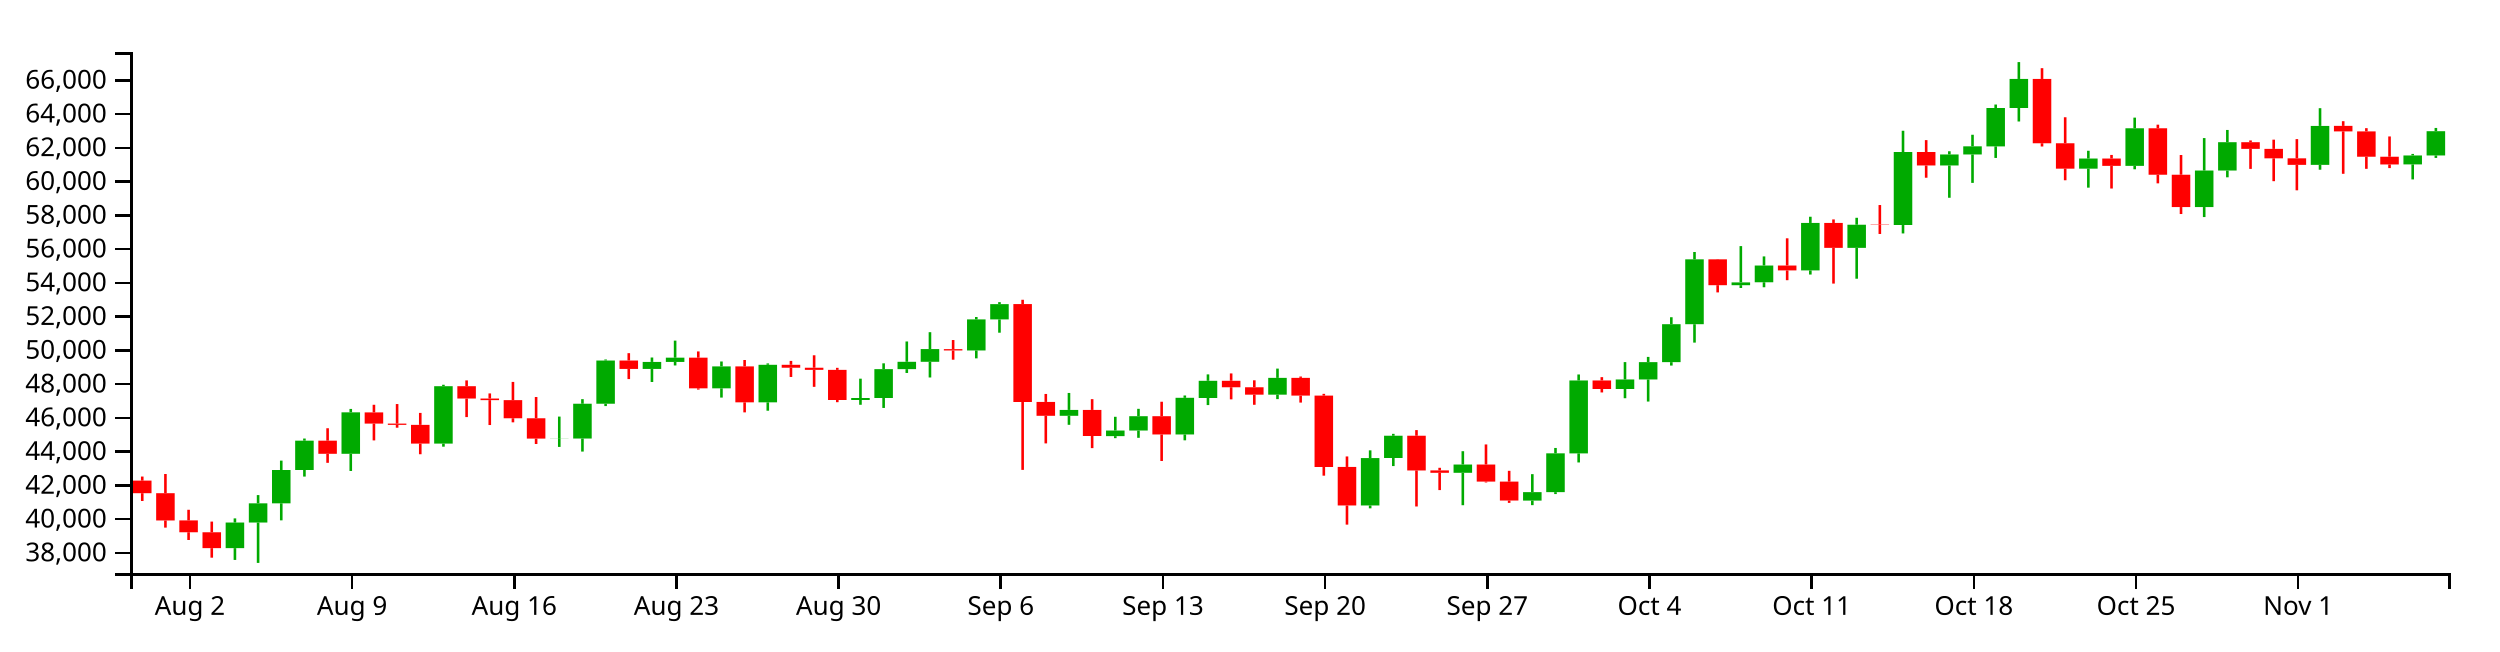
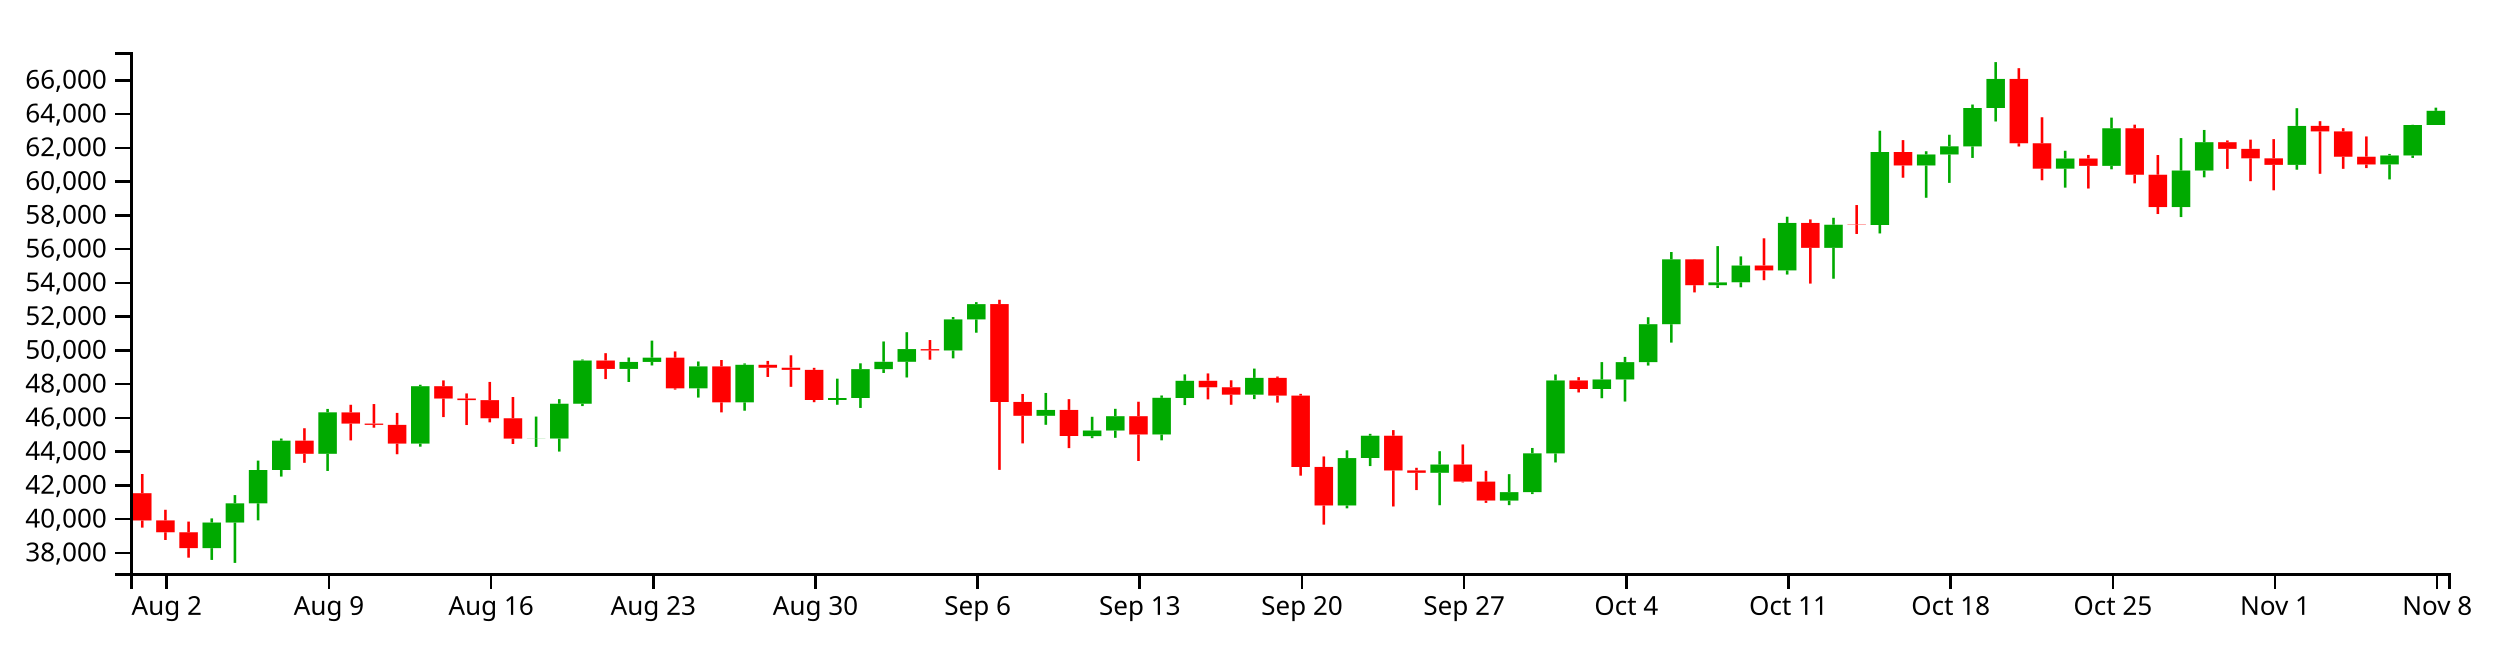
<svg xmlns="http://www.w3.org/2000/svg" version="1.1" width="960" height="250">
  <g transform="translate(50,20)">
    <style>.axis path,.axis line{fill:none;stroke:#000;shape-rendering:crispEdges;}path.candle{stroke:#000000;}path.candle.body{stroke-width:0;}path.candle.up{fill:#00AA00;stroke:#00AA00;}path.candle.down{fill:#FF0000;stroke:#FF0000;}</style>
    <g class="candlestick">
      <g class="data">
-         <path class="candle body up" d="M 36.653 190.486 l 7.117 0 L 43.77 180.658 l -7.117 0 L 36.653 190.486 M 45.55 180.658 l 7.117 0 L 52.667 173.273 l -7.117 0 L 45.55 180.658 M 54.446 173.273 l 7.117 0 L 61.563 160.475 l -7.117 0 L 54.446 173.273 M 63.343 160.475 l 7.117 0 L 70.46 149.224 l -7.117 0 L 63.343 160.475 M 81.136 154.268 l 7.117 0 L 88.253 138.329 l -7.117 0 L 81.136 154.268 M 116.721 150.342 l 7.117 0 L 123.838 128.303 l -7.117 0 L 116.721 150.342 M 161.204 148.424 l 7.117 0 L 168.321 148.364 l -7.117 0 L 161.204 148.424 M 170.1 148.402 l 7.117 0 L 177.217 135.041 l -7.117 0 L 170.1 148.402 M 178.996 135.041 l 7.117 0 L 186.114 118.434 l -7.117 0 L 178.996 135.041 M 196.789 121.679 l 7.117 0 L 203.906 118.974 l -7.117 0 L 196.789 121.679 M 205.686 118.974 l 7.117 0 L 212.803 117.356 l -7.117 0 L 205.686 118.974 M 223.479 129.12 l 7.117 0 L 230.596 120.698 l -7.117 0 L 223.479 129.12 M 241.271 134.501 l 7.117 0 L 248.389 120.072 l -7.117 0 L 241.271 134.501 M 276.857 133.6 l 7.117 0 L 283.974 132.835 l -7.117 0 L 276.857 133.6 M 285.754 132.835 l 7.117 0 L 292.871 121.753 l -7.117 0 L 285.754 132.835 M 294.65 121.753 l 7.117 0 L 301.767 118.926 l -7.117 0 L 294.65 121.753 M 303.547 118.926 l 7.117 0 L 310.664 114.048 l -7.117 0 L 303.547 118.926 M 321.339 114.577 l 7.117 0 L 328.457 102.654 l -7.117 0 L 321.339 114.577 M 330.236 102.654 l 7.117 0 L 337.353 96.775 l -7.117 0 L 330.236 102.654 M 356.925 139.658 l 7.117 0 L 364.042 137.41 l -7.117 0 L 356.925 139.658 M 374.718 147.476 l 7.117 0 L 381.835 145.327 l -7.117 0 L 374.718 147.476 M 383.615 145.327 l 7.117 0 L 390.732 139.808 l -7.117 0 L 383.615 145.327 M 401.407 146.838 l 7.117 0 L 408.525 132.766 l -7.117 0 L 401.407 146.838 M 410.304 132.82 l 7.117 0 L 417.421 126.22 l -7.117 0 L 410.304 132.82 M 436.993 131.545 l 7.117 0 L 444.11 125.109 l -7.117 0 L 436.993 131.545 M 472.579 174.106 l 7.117 0 L 479.696 155.894 l -7.117 0 L 472.579 174.106 M 481.475 155.876 l 7.117 0 L 488.593 147.327 l -7.117 0 L 481.475 155.876 M 508.165 161.553 l 7.117 0 L 515.282 158.375 l -7.117 0 L 508.165 161.553 M 534.854 172.22 l 7.117 0 L 541.971 168.983 l -7.117 0 L 534.854 172.22 M 543.75 168.983 l 7.117 0 L 550.868 154.076 l -7.117 0 L 543.75 168.983 M 552.647 154.102 l 7.117 0 L 559.764 126.089 l -7.117 0 L 552.647 154.102 M 570.44 129.374 l 7.117 0 L 577.557 125.71 l -7.117 0 L 570.44 129.374 M 579.336 125.71 l 7.117 0 L 586.453 119.067 l -7.117 0 L 579.336 125.71 M 588.233 119.067 l 7.117 0 L 595.35 104.501 l -7.117 0 L 588.233 119.067 M 597.129 104.501 l 7.117 0 L 604.246 79.59 l -7.117 0 L 597.129 104.501 M 614.922 89.506 l 7.117 0 L 622.039 88.429 l -7.117 0 L 614.922 89.506 M 623.818 88.401 l 7.117 0 L 630.936 81.958 l -7.117 0 L 623.818 88.401 M 641.611 83.842 l 7.117 0 L 648.729 65.612 l -7.117 0 L 641.611 83.842 M 659.404 75.17 l 7.117 0 L 666.521 66.289 l -7.117 0 L 659.404 75.17 M 677.197 66.412 l 7.117 0 L 684.314 38.38 l -7.117 0 L 677.197 66.412 M 694.99 43.546 l 7.117 0 L 702.107 39.314 l -7.117 0 L 694.99 43.546 M 703.886 39.314 l 7.117 0 L 711.004 36.193 l -7.117 0 L 703.886 39.314 M 712.783 36.221 l 7.117 0 L 719.9 21.474 l -7.117 0 L 712.783 36.221 M 721.679 21.474 l 7.117 0 L 728.796 10.319 l -7.117 0 L 721.679 21.474 M 748.369 44.76 l 7.117 0 L 755.486 40.88 l -7.117 0 L 748.369 44.76 M 766.162 43.697 l 7.117 0 L 773.279 29.264 l -7.117 0 L 766.162 43.697 M 792.851 59.505 l 7.117 0 L 799.968 45.488 l -7.117 0 L 792.851 59.505 M 801.747 45.488 l 7.117 0 L 808.864 34.612 l -7.117 0 L 801.747 45.488 M 837.333 43.315 l 7.117 0 L 844.45 28.349 l -7.117 0 L 837.333 43.315 M 872.919 43.127 l 7.117 0 L 880.036 39.688 l -7.117 0 L 872.919 43.127 M 881.815 39.688 l 7.117 0 L 888.932 30.368 l -7.117 0 L 881.815 39.688" />
-         <path class="candle body down" d="M 1.068 164.562 l 7.117 0 L 8.185 169.388 l -7.117 0 L 1.068 164.562 M 9.964 169.388 l 7.117 0 L 17.081 179.866 l -7.117 0 L 9.964 169.388 M 18.86 179.835 l 7.117 0 L 25.978 184.388 l -7.117 0 L 18.86 179.835 M 27.757 184.394 l 7.117 0 L 34.874 190.486 l -7.117 0 L 27.757 184.394 M 72.239 149.224 l 7.117 0 L 79.356 154.268 l -7.117 0 L 72.239 149.224 M 90.032 138.358 l 7.117 0 L 97.149 142.661 l -7.117 0 L 90.032 138.358 M 98.928 142.661 l 7.117 0 L 106.046 143.141 l -7.117 0 L 98.928 142.661 M 107.825 143.143 l 7.117 0 L 114.942 150.349 l -7.117 0 L 107.825 143.143 M 125.618 128.303 l 7.117 0 L 132.735 133.045 l -7.117 0 L 125.618 128.303 M 134.514 133.045 l 7.117 0 L 141.631 133.659 l -7.117 0 L 134.514 133.045 M 143.411 133.659 l 7.117 0 L 150.528 140.611 l -7.117 0 L 143.411 133.659 M 152.307 140.611 l 7.117 0 L 159.424 148.424 l -7.117 0 L 152.307 140.611 M 187.893 118.434 l 7.117 0 L 195.01 121.679 l -7.117 0 L 187.893 118.434 M 214.582 117.356 l 7.117 0 L 221.699 129.12 l -7.117 0 L 214.582 117.356 M 232.375 120.698 l 7.117 0 L 239.492 134.501 l -7.117 0 L 232.375 120.698 M 250.168 120.072 l 7.117 0 L 257.285 121.203 l -7.117 0 L 250.168 120.072 M 259.064 121.203 l 7.117 0 L 266.182 122.03 l -7.117 0 L 259.064 121.203 M 267.961 122.03 l 7.117 0 L 275.078 133.6 l -7.117 0 L 267.961 122.03 M 312.443 114.056 l 7.117 0 L 319.56 114.589 l -7.117 0 L 312.443 114.056 M 339.132 96.76 l 7.117 0 L 346.25 134.372 l -7.117 0 L 339.132 96.76 M 348.029 134.341 l 7.117 0 L 355.146 139.658 l -7.117 0 L 348.029 134.341 M 365.822 137.41 l 7.117 0 L 372.939 147.42 l -7.117 0 L 365.822 137.41 M 392.511 139.808 l 7.117 0 L 399.628 146.838 l -7.117 0 L 392.511 139.808 M 419.2 126.22 l 7.117 0 L 426.317 128.706 l -7.117 0 L 419.2 126.22 M 428.097 128.706 l 7.117 0 L 435.214 131.545 l -7.117 0 L 428.097 128.706 M 445.89 125.109 l 7.117 0 L 453.007 131.922 l -7.117 0 L 445.89 125.109 M 454.786 131.922 l 7.117 0 L 461.903 159.316 l -7.117 0 L 454.786 131.922 M 463.683 159.31 l 7.117 0 L 470.8 174.104 l -7.117 0 L 463.683 159.31 M 490.372 147.327 l 7.117 0 L 497.489 160.646 l -7.117 0 L 490.372 147.327 M 499.268 160.645 l 7.117 0 L 506.385 161.553 l -7.117 0 L 499.268 160.645 M 517.061 158.375 l 7.117 0 L 524.178 164.945 l -7.117 0 L 517.061 158.375 M 525.958 164.945 l 7.117 0 L 533.075 172.21 l -7.117 0 L 525.958 164.945 M 561.543 126.089 l 7.117 0 L 568.661 129.374 l -7.117 0 L 561.543 126.089 M 606.026 79.59 l 7.117 0 L 613.143 89.506 l -7.117 0 L 606.026 79.59 M 632.715 81.958 l 7.117 0 L 639.832 83.842 l -7.117 0 L 632.715 81.958 M 650.508 65.612 l 7.117 0 L 657.625 75.17 l -7.117 0 L 650.508 65.612 M 668.301 66.264 l 7.117 0 L 675.418 66.412 l -7.117 0 L 668.301 66.264 M 686.094 38.38 l 7.117 0 L 693.211 43.546 l -7.117 0 L 686.094 38.38 M 730.576 10.319 l 7.117 0 L 737.693 35.005 l -7.117 0 L 730.576 10.319 M 739.472 35.005 l 7.117 0 L 746.589 44.76 l -7.117 0 L 739.472 35.005 M 757.265 40.88 l 7.117 0 L 764.382 43.697 l -7.117 0 L 757.265 40.88 M 775.058 29.264 l 7.117 0 L 782.175 47.09 l -7.117 0 L 775.058 29.264 M 783.954 47.09 l 7.117 0 L 791.072 59.505 l -7.117 0 L 783.954 47.09 M 810.644 34.612 l 7.117 0 L 817.761 37.17 l -7.117 0 L 810.644 34.612 M 819.54 37.17 l 7.117 0 L 826.657 40.796 l -7.117 0 L 819.54 37.17 M 828.437 40.796 l 7.117 0 L 835.554 43.315 l -7.117 0 L 828.437 40.796 M 846.23 28.345 l 7.117 0 L 853.347 30.446 l -7.117 0 L 846.23 28.345 M 855.126 30.446 l 7.117 0 L 862.243 40.179 l -7.117 0 L 855.126 30.446 M 864.022 40.179 l 7.117 0 L 871.14 43.147 l -7.117 0 L 864.022 40.179" />
+         <path class="candle body up" d="M 27.757 190.486 l 7.117 0 L 34.874 180.658 l -7.117 0 L 27.757 190.486 M 36.653 180.658 l 7.117 0 L 43.77 173.273 l -7.117 0 L 36.653 180.658 M 45.55 173.273 l 7.117 0 L 52.667 160.475 l -7.117 0 L 45.55 173.273 M 54.446 160.475 l 7.117 0 L 61.563 149.224 l -7.117 0 L 54.446 160.475 M 72.239 154.268 l 7.117 0 L 79.356 138.329 l -7.117 0 L 72.239 154.268 M 107.825 150.342 l 7.117 0 L 114.942 128.303 l -7.117 0 L 107.825 150.342 M 152.307 148.424 l 7.117 0 L 159.424 148.364 l -7.117 0 L 152.307 148.424 M 161.204 148.402 l 7.117 0 L 168.321 135.041 l -7.117 0 L 161.204 148.402 M 170.1 135.041 l 7.117 0 L 177.217 118.434 l -7.117 0 L 170.1 135.041 M 187.893 121.679 l 7.117 0 L 195.01 118.974 l -7.117 0 L 187.893 121.679 M 196.789 118.974 l 7.117 0 L 203.906 117.356 l -7.117 0 L 196.789 118.974 M 214.582 129.12 l 7.117 0 L 221.699 120.698 l -7.117 0 L 214.582 129.12 M 232.375 134.501 l 7.117 0 L 239.492 120.072 l -7.117 0 L 232.375 134.501 M 267.961 133.6 l 7.117 0 L 275.078 132.835 l -7.117 0 L 267.961 133.6 M 276.857 132.835 l 7.117 0 L 283.974 121.753 l -7.117 0 L 276.857 132.835 M 285.754 121.753 l 7.117 0 L 292.871 118.926 l -7.117 0 L 285.754 121.753 M 294.65 118.926 l 7.117 0 L 301.767 114.048 l -7.117 0 L 294.65 118.926 M 312.443 114.577 l 7.117 0 L 319.56 102.654 l -7.117 0 L 312.443 114.577 M 321.339 102.654 l 7.117 0 L 328.457 96.775 l -7.117 0 L 321.339 102.654 M 348.029 139.658 l 7.117 0 L 355.146 137.41 l -7.117 0 L 348.029 139.658 M 365.822 147.476 l 7.117 0 L 372.939 145.327 l -7.117 0 L 365.822 147.476 M 374.718 145.327 l 7.117 0 L 381.835 139.808 l -7.117 0 L 374.718 145.327 M 392.511 146.838 l 7.117 0 L 399.628 132.766 l -7.117 0 L 392.511 146.838 M 401.407 132.82 l 7.117 0 L 408.525 126.22 l -7.117 0 L 401.407 132.82 M 428.097 131.545 l 7.117 0 L 435.214 125.109 l -7.117 0 L 428.097 131.545 M 463.683 174.106 l 7.117 0 L 470.8 155.894 l -7.117 0 L 463.683 174.106 M 472.579 155.876 l 7.117 0 L 479.696 147.327 l -7.117 0 L 472.579 155.876 M 499.268 161.553 l 7.117 0 L 506.385 158.375 l -7.117 0 L 499.268 161.553 M 525.958 172.22 l 7.117 0 L 533.075 168.983 l -7.117 0 L 525.958 172.22 M 534.854 168.983 l 7.117 0 L 541.971 154.076 l -7.117 0 L 534.854 168.983 M 543.75 154.102 l 7.117 0 L 550.868 126.089 l -7.117 0 L 543.75 154.102 M 561.543 129.374 l 7.117 0 L 568.661 125.71 l -7.117 0 L 561.543 129.374 M 570.44 125.71 l 7.117 0 L 577.557 119.067 l -7.117 0 L 570.44 125.71 M 579.336 119.067 l 7.117 0 L 586.453 104.501 l -7.117 0 L 579.336 119.067 M 588.233 104.501 l 7.117 0 L 595.35 79.59 l -7.117 0 L 588.233 104.501 M 606.026 89.506 l 7.117 0 L 613.143 88.429 l -7.117 0 L 606.026 89.506 M 614.922 88.401 l 7.117 0 L 622.039 81.958 l -7.117 0 L 614.922 88.401 M 632.715 83.842 l 7.117 0 L 639.832 65.612 l -7.117 0 L 632.715 83.842 M 650.508 75.17 l 7.117 0 L 657.625 66.289 l -7.117 0 L 650.508 75.17 M 668.301 66.412 l 7.117 0 L 675.418 38.38 l -7.117 0 L 668.301 66.412 M 686.094 43.546 l 7.117 0 L 693.211 39.314 l -7.117 0 L 686.094 43.546 M 694.99 39.314 l 7.117 0 L 702.107 36.193 l -7.117 0 L 694.99 39.314 M 703.886 36.221 l 7.117 0 L 711.004 21.474 l -7.117 0 L 703.886 36.221 M 712.783 21.474 l 7.117 0 L 719.9 10.319 l -7.117 0 L 712.783 21.474 M 739.472 44.76 l 7.117 0 L 746.589 40.88 l -7.117 0 L 739.472 44.76 M 757.265 43.697 l 7.117 0 L 764.382 29.264 l -7.117 0 L 757.265 43.697 M 783.954 59.505 l 7.117 0 L 791.072 45.488 l -7.117 0 L 783.954 59.505 M 792.851 45.488 l 7.117 0 L 799.968 34.612 l -7.117 0 L 792.851 45.488 M 828.437 43.315 l 7.117 0 L 835.554 28.349 l -7.117 0 L 828.437 43.315 M 864.022 43.127 l 7.117 0 L 871.14 39.688 l -7.117 0 L 864.022 43.127 M 872.919 39.688 l 7.117 0 L 880.036 28.001 l -7.117 0 L 872.919 39.688 M 881.815 28.001 l 7.117 0 L 888.932 22.56 l -7.117 0 L 881.815 28.001" />
+         <path class="candle body down" d="M 1.068 169.388 l 7.117 0 L 8.185 179.866 l -7.117 0 L 1.068 169.388 M 9.964 179.835 l 7.117 0 L 17.081 184.388 l -7.117 0 L 9.964 179.835 M 18.86 184.394 l 7.117 0 L 25.978 190.486 l -7.117 0 L 18.86 184.394 M 63.343 149.224 l 7.117 0 L 70.46 154.268 l -7.117 0 L 63.343 149.224 M 81.136 138.358 l 7.117 0 L 88.253 142.661 l -7.117 0 L 81.136 138.358 M 90.032 142.661 l 7.117 0 L 97.149 143.141 l -7.117 0 L 90.032 142.661 M 98.928 143.143 l 7.117 0 L 106.046 150.349 l -7.117 0 L 98.928 143.143 M 116.721 128.303 l 7.117 0 L 123.838 133.045 l -7.117 0 L 116.721 128.303 M 125.618 133.045 l 7.117 0 L 132.735 133.659 l -7.117 0 L 125.618 133.045 M 134.514 133.659 l 7.117 0 L 141.631 140.611 l -7.117 0 L 134.514 133.659 M 143.411 140.611 l 7.117 0 L 150.528 148.424 l -7.117 0 L 143.411 140.611 M 178.996 118.434 l 7.117 0 L 186.114 121.679 l -7.117 0 L 178.996 118.434 M 205.686 117.356 l 7.117 0 L 212.803 129.12 l -7.117 0 L 205.686 117.356 M 223.479 120.698 l 7.117 0 L 230.596 134.501 l -7.117 0 L 223.479 120.698 M 241.271 120.072 l 7.117 0 L 248.389 121.203 l -7.117 0 L 241.271 120.072 M 250.168 121.203 l 7.117 0 L 257.285 122.03 l -7.117 0 L 250.168 121.203 M 259.064 122.03 l 7.117 0 L 266.182 133.6 l -7.117 0 L 259.064 122.03 M 303.547 114.056 l 7.117 0 L 310.664 114.589 l -7.117 0 L 303.547 114.056 M 330.236 96.76 l 7.117 0 L 337.353 134.372 l -7.117 0 L 330.236 96.76 M 339.132 134.341 l 7.117 0 L 346.25 139.658 l -7.117 0 L 339.132 134.341 M 356.925 137.41 l 7.117 0 L 364.042 147.42 l -7.117 0 L 356.925 137.41 M 383.615 139.808 l 7.117 0 L 390.732 146.838 l -7.117 0 L 383.615 139.808 M 410.304 126.22 l 7.117 0 L 417.421 128.706 l -7.117 0 L 410.304 126.22 M 419.2 128.706 l 7.117 0 L 426.317 131.545 l -7.117 0 L 419.2 128.706 M 436.993 125.109 l 7.117 0 L 444.11 131.922 l -7.117 0 L 436.993 125.109 M 445.89 131.922 l 7.117 0 L 453.007 159.316 l -7.117 0 L 445.89 131.922 M 454.786 159.31 l 7.117 0 L 461.903 174.104 l -7.117 0 L 454.786 159.31 M 481.475 147.327 l 7.117 0 L 488.593 160.646 l -7.117 0 L 481.475 147.327 M 490.372 160.645 l 7.117 0 L 497.489 161.553 l -7.117 0 L 490.372 160.645 M 508.165 158.375 l 7.117 0 L 515.282 164.945 l -7.117 0 L 508.165 158.375 M 517.061 164.945 l 7.117 0 L 524.178 172.21 l -7.117 0 L 517.061 164.945 M 552.647 126.089 l 7.117 0 L 559.764 129.374 l -7.117 0 L 552.647 126.089 M 597.129 79.59 l 7.117 0 L 604.246 89.506 l -7.117 0 L 597.129 79.59 M 623.818 81.958 l 7.117 0 L 630.936 83.842 l -7.117 0 L 623.818 81.958 M 641.611 65.612 l 7.117 0 L 648.729 75.17 l -7.117 0 L 641.611 65.612 M 659.404 66.264 l 7.117 0 L 666.521 66.412 l -7.117 0 L 659.404 66.264 M 677.197 38.38 l 7.117 0 L 684.314 43.546 l -7.117 0 L 677.197 38.38 M 721.679 10.319 l 7.117 0 L 728.796 35.005 l -7.117 0 L 721.679 10.319 M 730.576 35.005 l 7.117 0 L 737.693 44.76 l -7.117 0 L 730.576 35.005 M 748.369 40.88 l 7.117 0 L 755.486 43.697 l -7.117 0 L 748.369 40.88 M 766.162 29.264 l 7.117 0 L 773.279 47.09 l -7.117 0 L 766.162 29.264 M 775.058 47.09 l 7.117 0 L 782.175 59.505 l -7.117 0 L 775.058 47.09 M 801.747 34.612 l 7.117 0 L 808.864 37.17 l -7.117 0 L 801.747 34.612 M 810.644 37.17 l 7.117 0 L 817.761 40.796 l -7.117 0 L 810.644 37.17 M 819.54 40.796 l 7.117 0 L 826.657 43.315 l -7.117 0 L 819.54 40.796 M 837.333 28.345 l 7.117 0 L 844.45 30.446 l -7.117 0 L 837.333 28.345 M 846.23 30.446 l 7.117 0 L 853.347 40.179 l -7.117 0 L 846.23 30.446 M 855.126 40.179 l 7.117 0 L 862.243 43.147 l -7.117 0 L 855.126 40.179" />
        <path class="candle body equal" />
-         <path class="candle wick up" d="M 40.212 179.061 L 40.212 180.658 M 40.212 190.486 L 40.212 195.014 M 49.108 170.113 L 49.108 173.273 M 49.108 180.658 L 49.108 196.154 M 58.005 156.874 L 58.005 160.475 M 58.005 173.273 L 58.005 179.811 M 66.901 148.398 L 66.901 149.224 M 66.901 160.475 L 66.901 163.006 M 84.694 137.027 L 84.694 138.329 M 84.694 154.268 L 84.694 160.85 M 120.28 127.746 L 120.28 128.303 M 120.28 150.342 L 120.28 151.526 M 164.762 139.971 L 164.762 148.364 M 164.762 148.424 L 164.762 151.618 M 173.659 133.275 L 173.659 135.041 M 173.659 148.402 L 173.659 153.404 M 182.555 118.042 L 182.555 118.434 M 182.555 135.041 L 182.555 135.933 M 200.348 117.284 L 200.348 118.974 M 200.348 121.679 L 200.348 126.683 M 209.244 110.802 L 209.244 117.356 M 209.244 118.974 L 209.244 120.337 M 227.037 118.812 L 227.037 120.698 M 227.037 129.12 L 227.037 132.67 M 244.83 119.553 L 244.83 120.072 M 244.83 134.501 L 244.83 137.715 M 280.416 125.412 L 280.416 132.835 M 280.416 133.6 L 280.416 135.434 M 289.312 119.514 L 289.312 121.753 M 289.312 132.835 L 289.312 136.652 M 298.209 111.125 L 298.209 118.926 M 298.209 121.753 L 298.209 123.221 M 307.105 107.56 L 307.105 114.048 M 307.105 118.926 L 307.105 124.953 M 324.898 101.727 L 324.898 102.654 M 324.898 114.577 L 324.898 117.608 M 333.794 96.022 L 333.794 96.775 M 333.794 102.654 L 333.794 107.759 M 360.484 130.896 L 360.484 137.41 M 360.484 139.658 L 360.484 143.127 M 378.277 140.049 L 378.277 145.327 M 378.277 147.476 L 378.277 148.254 M 387.173 136.989 L 387.173 139.808 M 387.173 145.327 L 387.173 148.125 M 404.966 131.868 L 404.966 132.766 M 404.966 146.838 L 404.966 149.082 M 413.862 123.766 L 413.862 126.22 M 413.862 132.82 L 413.862 135.548 M 440.552 121.541 L 440.552 125.109 M 440.552 131.545 L 440.552 133.259 M 476.138 152.932 L 476.138 155.894 M 476.138 174.106 L 476.138 175.199 M 485.034 146.596 L 485.034 147.327 M 485.034 155.876 L 485.034 158.97 M 511.723 153.26 L 511.723 158.375 M 511.723 161.553 L 511.723 174.002 M 538.413 162.075 L 538.413 168.983 M 538.413 172.22 L 538.413 173.977 M 547.309 152.019 L 547.309 154.076 M 547.309 168.983 L 547.309 169.723 M 556.206 123.798 L 556.206 126.089 M 556.206 154.102 L 556.206 157.583 M 573.998 119.046 L 573.998 125.71 M 573.998 129.374 L 573.998 132.919 M 582.895 117.05 L 582.895 119.067 M 582.895 125.71 L 582.895 134.196 M 591.791 101.815 L 591.791 104.501 M 591.791 119.067 L 591.791 120.38 M 600.688 76.77 L 600.688 79.59 M 600.688 104.501 L 600.688 111.564 M 618.481 74.502 L 618.481 88.429 M 618.481 89.506 L 618.481 90.593 M 627.377 78.462 L 627.377 81.958 M 627.377 88.401 L 627.377 90.307 M 645.17 63.229 L 645.17 65.612 M 645.17 83.842 L 645.17 85.424 M 662.963 63.631 L 662.963 66.289 M 662.963 75.17 L 662.963 87.03 M 680.756 30.209 L 680.756 38.38 M 680.756 66.412 L 680.756 69.64 M 698.549 38.082 L 698.549 39.314 M 698.549 43.546 L 698.549 55.943 M 707.445 31.747 L 707.445 36.193 M 707.445 39.314 L 707.445 50.229 M 716.341 20.142 L 716.341 21.474 M 716.341 36.221 L 716.341 40.65 M 725.238 3.846 L 725.238 10.319 M 725.238 21.474 L 725.238 26.654 M 751.927 37.893 L 751.927 40.88 M 751.927 44.76 L 751.927 52.059 M 769.72 25.168 L 769.72 29.264 M 769.72 43.697 L 769.72 45.008 M 796.409 33.022 L 796.409 45.488 M 796.409 59.505 L 796.409 63.352 M 805.306 29.904 L 805.306 34.612 M 805.306 45.488 L 805.306 48.088 M 840.892 21.542 L 840.892 28.349 M 840.892 43.315 L 840.892 45.172 M 876.477 39.106 L 876.477 39.688 M 876.477 43.127 L 876.477 48.897 M 885.374 29.133 L 885.374 30.368 M 885.374 39.688 L 885.374 40.647" style="stroke-width: 1px;" />
-         <path class="candle wick down" d="M 4.626 162.996 L 4.626 164.562 M 4.626 169.388 L 4.626 172.381 M 13.523 162.017 L 13.523 169.388 M 13.523 179.866 L 13.523 182.611 M 22.419 175.753 L 22.419 179.835 M 22.419 184.388 L 22.419 187.356 M 31.315 180.29 L 31.315 184.394 M 31.315 190.486 L 31.315 194.149 M 75.798 144.444 L 75.798 149.224 M 75.798 154.268 L 75.798 157.726 M 93.591 135.434 L 93.591 138.358 M 93.591 142.661 L 93.591 149.114 M 102.487 135.152 L 102.487 142.661 M 102.487 143.141 L 102.487 144.242 M 111.383 138.557 L 111.383 143.143 M 111.383 150.349 L 111.383 154.426 M 129.176 126.073 L 129.176 128.303 M 129.176 133.045 L 129.176 140.159 M 138.073 131.076 L 138.073 133.045 M 138.073 133.659 L 138.073 143.212 M 146.969 126.658 L 146.969 133.659 M 146.969 140.611 L 146.969 142.175 M 155.866 132.452 L 155.866 140.611 M 155.866 148.424 L 155.866 150.498 M 191.451 115.617 L 191.451 118.434 M 191.451 121.679 L 191.451 125.568 M 218.141 114.95 L 218.141 117.356 M 218.141 129.12 L 218.141 129.6 M 235.934 118.238 L 235.934 120.698 M 235.934 134.501 L 235.934 138.351 M 253.727 118.587 L 253.727 120.072 M 253.727 121.203 L 253.727 124.758 M 262.623 116.426 L 262.623 121.203 M 262.623 122.03 L 262.623 128.546 M 271.519 121.247 L 271.519 122.03 M 271.519 133.6 L 271.519 134.442 M 316.002 110.57 L 316.002 114.056 M 316.002 114.589 L 316.002 118.126 M 342.691 95.115 L 342.691 96.76 M 342.691 134.372 L 342.691 160.435 M 351.587 131.279 L 351.587 134.341 M 351.587 139.658 L 351.587 150.265 M 369.38 133.275 L 369.38 137.41 M 369.38 147.42 L 369.38 152.078 M 396.07 134.267 L 396.07 139.808 M 396.07 146.838 L 396.07 157.019 M 422.759 123.396 L 422.759 126.22 M 422.759 128.706 L 422.759 133.352 M 431.655 126.035 L 431.655 128.706 M 431.655 131.545 L 431.655 135.437 M 449.448 124.59 L 449.448 125.109 M 449.448 131.922 L 449.448 134.596 M 458.345 131.238 L 458.345 131.922 M 458.345 159.316 L 458.345 162.659 M 467.241 155.276 L 467.241 159.31 M 467.241 174.104 L 467.241 181.457 M 493.93 145.157 L 493.93 147.327 M 493.93 160.646 L 493.93 174.489 M 502.827 159.633 L 502.827 160.645 M 502.827 161.553 L 502.827 168.193 M 520.62 150.667 L 520.62 158.375 M 520.62 164.945 L 520.62 165.264 M 529.516 160.796 L 529.516 164.945 M 529.516 172.21 L 529.516 173.108 M 565.102 124.825 L 565.102 126.089 M 565.102 129.374 L 565.102 130.701 M 609.584 79.478 L 609.584 79.59 M 609.584 89.506 L 609.584 92.282 M 636.273 71.511 L 636.273 81.958 M 636.273 83.842 L 636.273 87.595 M 654.066 64.26 L 654.066 65.612 M 654.066 75.17 L 654.066 88.898 M 671.859 58.733 L 671.859 66.264 M 671.859 66.412 L 671.859 69.847 M 689.652 33.804 L 689.652 38.38 M 689.652 43.546 L 689.652 48.249 M 734.134 6.181 L 734.134 10.319 M 734.134 35.005 L 734.134 36.257 M 743.031 25.027 L 743.031 35.005 M 743.031 44.76 L 743.031 49.221 M 760.824 39.498 L 760.824 40.88 M 760.824 43.697 L 760.824 52.393 M 778.617 27.872 L 778.617 29.264 M 778.617 47.09 L 778.617 50.404 M 787.513 39.524 L 787.513 47.09 M 787.513 59.505 L 787.513 62.185 M 814.202 33.928 L 814.202 34.612 M 814.202 37.17 L 814.202 44.859 M 823.099 33.63 L 823.099 37.17 M 823.099 40.796 L 823.099 49.575 M 831.995 33.419 L 831.995 40.796 M 831.995 43.315 L 831.995 53.078 M 849.788 26.534 L 849.788 28.345 M 849.788 30.446 L 849.788 46.74 M 858.685 29.215 L 858.685 30.446 M 858.685 40.179 L 858.685 44.833 M 867.581 32.395 L 867.581 40.179 M 867.581 43.147 L 867.581 44.548" style="stroke-width: 1px;" />
+         <path class="candle wick up" d="M 31.315 179.061 L 31.315 180.658 M 31.315 190.486 L 31.315 195.014 M 40.212 170.113 L 40.212 173.273 M 40.212 180.658 L 40.212 196.154 M 49.108 156.874 L 49.108 160.475 M 49.108 173.273 L 49.108 179.811 M 58.005 148.398 L 58.005 149.224 M 58.005 160.475 L 58.005 163.006 M 75.798 137.027 L 75.798 138.329 M 75.798 154.268 L 75.798 160.85 M 111.383 127.746 L 111.383 128.303 M 111.383 150.342 L 111.383 151.526 M 155.866 139.971 L 155.866 148.364 M 155.866 148.424 L 155.866 151.618 M 164.762 133.275 L 164.762 135.041 M 164.762 148.402 L 164.762 153.404 M 173.659 118.042 L 173.659 118.434 M 173.659 135.041 L 173.659 135.933 M 191.451 117.284 L 191.451 118.974 M 191.451 121.679 L 191.451 126.683 M 200.348 110.802 L 200.348 117.356 M 200.348 118.974 L 200.348 120.337 M 218.141 118.812 L 218.141 120.698 M 218.141 129.12 L 218.141 132.67 M 235.934 119.553 L 235.934 120.072 M 235.934 134.501 L 235.934 137.715 M 271.519 125.412 L 271.519 132.835 M 271.519 133.6 L 271.519 135.434 M 280.416 119.514 L 280.416 121.753 M 280.416 132.835 L 280.416 136.652 M 289.312 111.125 L 289.312 118.926 M 289.312 121.753 L 289.312 123.221 M 298.209 107.56 L 298.209 114.048 M 298.209 118.926 L 298.209 124.953 M 316.002 101.727 L 316.002 102.654 M 316.002 114.577 L 316.002 117.608 M 324.898 96.022 L 324.898 96.775 M 324.898 102.654 L 324.898 107.759 M 351.587 130.896 L 351.587 137.41 M 351.587 139.658 L 351.587 143.127 M 369.38 140.049 L 369.38 145.327 M 369.38 147.476 L 369.38 148.254 M 378.277 136.989 L 378.277 139.808 M 378.277 145.327 L 378.277 148.125 M 396.07 131.868 L 396.07 132.766 M 396.07 146.838 L 396.07 149.082 M 404.966 123.766 L 404.966 126.22 M 404.966 132.82 L 404.966 135.548 M 431.655 121.541 L 431.655 125.109 M 431.655 131.545 L 431.655 133.259 M 467.241 152.932 L 467.241 155.894 M 467.241 174.106 L 467.241 175.199 M 476.138 146.596 L 476.138 147.327 M 476.138 155.876 L 476.138 158.97 M 502.827 153.26 L 502.827 158.375 M 502.827 161.553 L 502.827 174.002 M 529.516 162.075 L 529.516 168.983 M 529.516 172.22 L 529.516 173.977 M 538.413 152.019 L 538.413 154.076 M 538.413 168.983 L 538.413 169.723 M 547.309 123.798 L 547.309 126.089 M 547.309 154.102 L 547.309 157.583 M 565.102 119.046 L 565.102 125.71 M 565.102 129.374 L 565.102 132.919 M 573.998 117.05 L 573.998 119.067 M 573.998 125.71 L 573.998 134.196 M 582.895 101.815 L 582.895 104.501 M 582.895 119.067 L 582.895 120.38 M 591.791 76.77 L 591.791 79.59 M 591.791 104.501 L 591.791 111.564 M 609.584 74.502 L 609.584 88.429 M 609.584 89.506 L 609.584 90.593 M 618.481 78.462 L 618.481 81.958 M 618.481 88.401 L 618.481 90.307 M 636.273 63.229 L 636.273 65.612 M 636.273 83.842 L 636.273 85.424 M 654.066 63.631 L 654.066 66.289 M 654.066 75.17 L 654.066 87.03 M 671.859 30.209 L 671.859 38.38 M 671.859 66.412 L 671.859 69.64 M 689.652 38.082 L 689.652 39.314 M 689.652 43.546 L 689.652 55.943 M 698.549 31.747 L 698.549 36.193 M 698.549 39.314 L 698.549 50.229 M 707.445 20.142 L 707.445 21.474 M 707.445 36.221 L 707.445 40.65 M 716.341 3.846 L 716.341 10.319 M 716.341 21.474 L 716.341 26.654 M 743.031 37.893 L 743.031 40.88 M 743.031 44.76 L 743.031 52.059 M 760.824 25.168 L 760.824 29.264 M 760.824 43.697 L 760.824 45.008 M 787.513 33.022 L 787.513 45.488 M 787.513 59.505 L 787.513 63.352 M 796.409 29.904 L 796.409 34.612 M 796.409 45.488 L 796.409 48.088 M 831.995 21.542 L 831.995 28.349 M 831.995 43.315 L 831.995 45.172 M 867.581 39.106 L 867.581 39.688 M 867.581 43.127 L 867.581 48.897 M 876.477 27.919 L 876.477 28.001 M 876.477 39.688 L 876.477 40.647 M 885.374 21.348 L 885.374 22.56 M 885.374 28.001 L 885.374 28.001" style="stroke-width: 1px;" />
+         <path class="candle wick down" d="M 4.626 162.017 L 4.626 169.388 M 4.626 179.866 L 4.626 182.611 M 13.523 175.753 L 13.523 179.835 M 13.523 184.388 L 13.523 187.356 M 22.419 180.29 L 22.419 184.394 M 22.419 190.486 L 22.419 194.149 M 66.901 144.444 L 66.901 149.224 M 66.901 154.268 L 66.901 157.726 M 84.694 135.434 L 84.694 138.358 M 84.694 142.661 L 84.694 149.114 M 93.591 135.152 L 93.591 142.661 M 93.591 143.141 L 93.591 144.242 M 102.487 138.557 L 102.487 143.143 M 102.487 150.349 L 102.487 154.426 M 120.28 126.073 L 120.28 128.303 M 120.28 133.045 L 120.28 140.159 M 129.176 131.076 L 129.176 133.045 M 129.176 133.659 L 129.176 143.212 M 138.073 126.658 L 138.073 133.659 M 138.073 140.611 L 138.073 142.175 M 146.969 132.452 L 146.969 140.611 M 146.969 148.424 L 146.969 150.498 M 182.555 115.617 L 182.555 118.434 M 182.555 121.679 L 182.555 125.568 M 209.244 114.95 L 209.244 117.356 M 209.244 129.12 L 209.244 129.6 M 227.037 118.238 L 227.037 120.698 M 227.037 134.501 L 227.037 138.351 M 244.83 118.587 L 244.83 120.072 M 244.83 121.203 L 244.83 124.758 M 253.727 116.426 L 253.727 121.203 M 253.727 122.03 L 253.727 128.546 M 262.623 121.247 L 262.623 122.03 M 262.623 133.6 L 262.623 134.442 M 307.105 110.57 L 307.105 114.056 M 307.105 114.589 L 307.105 118.126 M 333.794 95.115 L 333.794 96.76 M 333.794 134.372 L 333.794 160.435 M 342.691 131.279 L 342.691 134.341 M 342.691 139.658 L 342.691 150.265 M 360.484 133.275 L 360.484 137.41 M 360.484 147.42 L 360.484 152.078 M 387.173 134.267 L 387.173 139.808 M 387.173 146.838 L 387.173 157.019 M 413.862 123.396 L 413.862 126.22 M 413.862 128.706 L 413.862 133.352 M 422.759 126.035 L 422.759 128.706 M 422.759 131.545 L 422.759 135.437 M 440.552 124.59 L 440.552 125.109 M 440.552 131.922 L 440.552 134.596 M 449.448 131.238 L 449.448 131.922 M 449.448 159.316 L 449.448 162.659 M 458.345 155.276 L 458.345 159.31 M 458.345 174.104 L 458.345 181.457 M 485.034 145.157 L 485.034 147.327 M 485.034 160.646 L 485.034 174.489 M 493.93 159.633 L 493.93 160.645 M 493.93 161.553 L 493.93 168.193 M 511.723 150.667 L 511.723 158.375 M 511.723 164.945 L 511.723 165.264 M 520.62 160.796 L 520.62 164.945 M 520.62 172.21 L 520.62 173.108 M 556.206 124.825 L 556.206 126.089 M 556.206 129.374 L 556.206 130.701 M 600.688 79.478 L 600.688 79.59 M 600.688 89.506 L 600.688 92.282 M 627.377 71.511 L 627.377 81.958 M 627.377 83.842 L 627.377 87.595 M 645.17 64.26 L 645.17 65.612 M 645.17 75.17 L 645.17 88.898 M 662.963 58.733 L 662.963 66.264 M 662.963 66.412 L 662.963 69.847 M 680.756 33.804 L 680.756 38.38 M 680.756 43.546 L 680.756 48.249 M 725.238 6.181 L 725.238 10.319 M 725.238 35.005 L 725.238 36.257 M 734.134 25.027 L 734.134 35.005 M 734.134 44.76 L 734.134 49.221 M 751.927 39.498 L 751.927 40.88 M 751.927 43.697 L 751.927 52.393 M 769.72 27.872 L 769.72 29.264 M 769.72 47.09 L 769.72 50.404 M 778.617 39.524 L 778.617 47.09 M 778.617 59.505 L 778.617 62.185 M 805.306 33.928 L 805.306 34.612 M 805.306 37.17 L 805.306 44.859 M 814.202 33.63 L 814.202 37.17 M 814.202 40.796 L 814.202 49.575 M 823.099 33.419 L 823.099 40.796 M 823.099 43.315 L 823.099 53.078 M 840.892 26.534 L 840.892 28.345 M 840.892 30.446 L 840.892 46.74 M 849.788 29.215 L 849.788 30.446 M 849.788 40.179 L 849.788 44.833 M 858.685 32.395 L 858.685 40.179 M 858.685 43.147 L 858.685 44.548" style="stroke-width: 1px;" />
        <path class="candle wick equal" style="stroke-width: 1px;" />
      </g>
    </g>
    <g class="x axis" transform="translate(0,200)" fill="none" font-size="10" font-family="sans-serif" text-anchor="middle">
      <path class="domain" stroke="#000" d="M0.5,6V0.5H890.5V6" />
-       <g class="tick" opacity="1" transform="translate(22.41903,0)">
+       <g class="tick" opacity="1" transform="translate(13.52259,0)">
        <line stroke="#000" y2="6" x1="0.5" x2="0.5" />
        <text fill="#000" y="9" x="0.5" dy="0.71em">Aug  2</text>
      </g>
-       <g class="tick" opacity="1" transform="translate(84.69412,0)">
+       <g class="tick" opacity="1" transform="translate(75.79768,0)">
        <line stroke="#000" y2="6" x1="0.5" x2="0.5" />
        <text fill="#000" y="9" x="0.5" dy="0.71em">Aug  9</text>
      </g>
-       <g class="tick" opacity="1" transform="translate(146.9692,0)">
+       <g class="tick" opacity="1" transform="translate(138.0728,0)">
        <line stroke="#000" y2="6" x1="0.5" x2="0.5" />
        <text fill="#000" y="9" x="0.5" dy="0.71em">Aug 16</text>
      </g>
-       <g class="tick" opacity="1" transform="translate(209.2443,0)">
+       <g class="tick" opacity="1" transform="translate(200.3479,0)">
        <line stroke="#000" y2="6" x1="0.5" x2="0.5" />
        <text fill="#000" y="9" x="0.5" dy="0.71em">Aug 23</text>
      </g>
-       <g class="tick" opacity="1" transform="translate(271.5194,0)">
+       <g class="tick" opacity="1" transform="translate(262.623,0)">
        <line stroke="#000" y2="6" x1="0.5" x2="0.5" />
        <text fill="#000" y="9" x="0.5" dy="0.71em">Aug 30</text>
      </g>
-       <g class="tick" opacity="1" transform="translate(333.7945,0)">
+       <g class="tick" opacity="1" transform="translate(324.898,0)">
        <line stroke="#000" y2="6" x1="0.5" x2="0.5" />
        <text fill="#000" y="9" x="0.5" dy="0.71em">Sep  6</text>
      </g>
-       <g class="tick" opacity="1" transform="translate(396.0696,0)">
+       <g class="tick" opacity="1" transform="translate(387.1731,0)">
        <line stroke="#000" y2="6" x1="0.5" x2="0.5" />
        <text fill="#000" y="9" x="0.5" dy="0.71em">Sep 13</text>
      </g>
-       <g class="tick" opacity="1" transform="translate(458.3447,0)">
+       <g class="tick" opacity="1" transform="translate(449.4482,0)">
        <line stroke="#000" y2="6" x1="0.5" x2="0.5" />
        <text fill="#000" y="9" x="0.5" dy="0.71em">Sep 20</text>
      </g>
-       <g class="tick" opacity="1" transform="translate(520.6198,0)">
+       <g class="tick" opacity="1" transform="translate(511.7233,0)">
        <line stroke="#000" y2="6" x1="0.5" x2="0.5" />
        <text fill="#000" y="9" x="0.5" dy="0.71em">Sep 27</text>
      </g>
-       <g class="tick" opacity="1" transform="translate(582.8948,0)">
+       <g class="tick" opacity="1" transform="translate(573.9984,0)">
        <line stroke="#000" y2="6" x1="0.5" x2="0.5" />
        <text fill="#000" y="9" x="0.5" dy="0.71em">Oct  4</text>
      </g>
-       <g class="tick" opacity="1" transform="translate(645.1699,0)">
+       <g class="tick" opacity="1" transform="translate(636.2735,0)">
        <line stroke="#000" y2="6" x1="0.5" x2="0.5" />
        <text fill="#000" y="9" x="0.5" dy="0.71em">Oct 11</text>
      </g>
-       <g class="tick" opacity="1" transform="translate(707.445,0)">
+       <g class="tick" opacity="1" transform="translate(698.5486,0)">
        <line stroke="#000" y2="6" x1="0.5" x2="0.5" />
        <text fill="#000" y="9" x="0.5" dy="0.71em">Oct 18</text>
      </g>
-       <g class="tick" opacity="1" transform="translate(769.7201,0)">
+       <g class="tick" opacity="1" transform="translate(760.8237,0)">
        <line stroke="#000" y2="6" x1="0.5" x2="0.5" />
        <text fill="#000" y="9" x="0.5" dy="0.71em">Oct 25</text>
      </g>
-       <g class="tick" opacity="1" transform="translate(831.9952,0)">
+       <g class="tick" opacity="1" transform="translate(823.0988,0)">
        <line stroke="#000" y2="6" x1="0.5" x2="0.5" />
        <text fill="#000" y="9" x="0.5" dy="0.71em">Nov  1</text>
+       </g>
+       <g class="tick" opacity="1" transform="translate(885.3739,0)">
+         <line stroke="#000" y2="6" x1="0.5" x2="0.5" />
+         <text fill="#000" y="9" x="0.5" dy="0.71em">Nov  8</text>
      </g>
    </g>
    <g class="y axis" fill="none" font-size="10" font-family="sans-serif" text-anchor="end">
      <path class="domain" stroke="#000" d="M-6,200.5H0.5V0.5H-6" />
      <g class="tick" opacity="1" transform="translate(0,191.8283)">
        <line stroke="#000" x2="-6" y1="0.5" y2="0.5" />
        <text fill="#000" x="-9" y="0.5" dy="0.32em">38,000</text>
      </g>
      <g class="tick" opacity="1" transform="translate(0,178.864)">
        <line stroke="#000" x2="-6" y1="0.5" y2="0.5" />
        <text fill="#000" x="-9" y="0.5" dy="0.32em">40,000</text>
      </g>
      <g class="tick" opacity="1" transform="translate(0,165.8997)">
        <line stroke="#000" x2="-6" y1="0.5" y2="0.5" />
        <text fill="#000" x="-9" y="0.5" dy="0.32em">42,000</text>
      </g>
      <g class="tick" opacity="1" transform="translate(0,152.9355)">
        <line stroke="#000" x2="-6" y1="0.5" y2="0.5" />
        <text fill="#000" x="-9" y="0.5" dy="0.32em">44,000</text>
      </g>
      <g class="tick" opacity="1" transform="translate(0,139.9712)">
        <line stroke="#000" x2="-6" y1="0.5" y2="0.5" />
        <text fill="#000" x="-9" y="0.5" dy="0.32em">46,000</text>
      </g>
      <g class="tick" opacity="1" transform="translate(0,127.0069)">
        <line stroke="#000" x2="-6" y1="0.5" y2="0.5" />
        <text fill="#000" x="-9" y="0.5" dy="0.32em">48,000</text>
      </g>
      <g class="tick" opacity="1" transform="translate(0,114.0426)">
        <line stroke="#000" x2="-6" y1="0.5" y2="0.5" />
        <text fill="#000" x="-9" y="0.5" dy="0.32em">50,000</text>
      </g>
      <g class="tick" opacity="1" transform="translate(0,101.0783)">
        <line stroke="#000" x2="-6" y1="0.5" y2="0.5" />
        <text fill="#000" x="-9" y="0.5" dy="0.32em">52,000</text>
      </g>
      <g class="tick" opacity="1" transform="translate(0,88.11402)">
        <line stroke="#000" x2="-6" y1="0.5" y2="0.5" />
        <text fill="#000" x="-9" y="0.5" dy="0.32em">54,000</text>
      </g>
      <g class="tick" opacity="1" transform="translate(0,75.14973)">
        <line stroke="#000" x2="-6" y1="0.5" y2="0.5" />
        <text fill="#000" x="-9" y="0.5" dy="0.32em">56,000</text>
      </g>
      <g class="tick" opacity="1" transform="translate(0,62.18544)">
        <line stroke="#000" x2="-6" y1="0.5" y2="0.5" />
        <text fill="#000" x="-9" y="0.5" dy="0.32em">58,000</text>
      </g>
      <g class="tick" opacity="1" transform="translate(0,49.22116)">
        <line stroke="#000" x2="-6" y1="0.5" y2="0.5" />
        <text fill="#000" x="-9" y="0.5" dy="0.32em">60,000</text>
      </g>
      <g class="tick" opacity="1" transform="translate(0,36.25687)">
        <line stroke="#000" x2="-6" y1="0.5" y2="0.5" />
        <text fill="#000" x="-9" y="0.5" dy="0.32em">62,000</text>
      </g>
      <g class="tick" opacity="1" transform="translate(0,23.29258)">
        <line stroke="#000" x2="-6" y1="0.5" y2="0.5" />
        <text fill="#000" x="-9" y="0.5" dy="0.32em">64,000</text>
      </g>
      <g class="tick" opacity="1" transform="translate(0,10.3283)">
        <line stroke="#000" x2="-6" y1="0.5" y2="0.5" />
        <text fill="#000" x="-9" y="0.5" dy="0.32em">66,000</text>
      </g>
      <text transform="rotate(-90)" y="6" dy=".71em" style="text-anchor: end;">Price ($)</text>
    </g>
  </g>
</svg>
